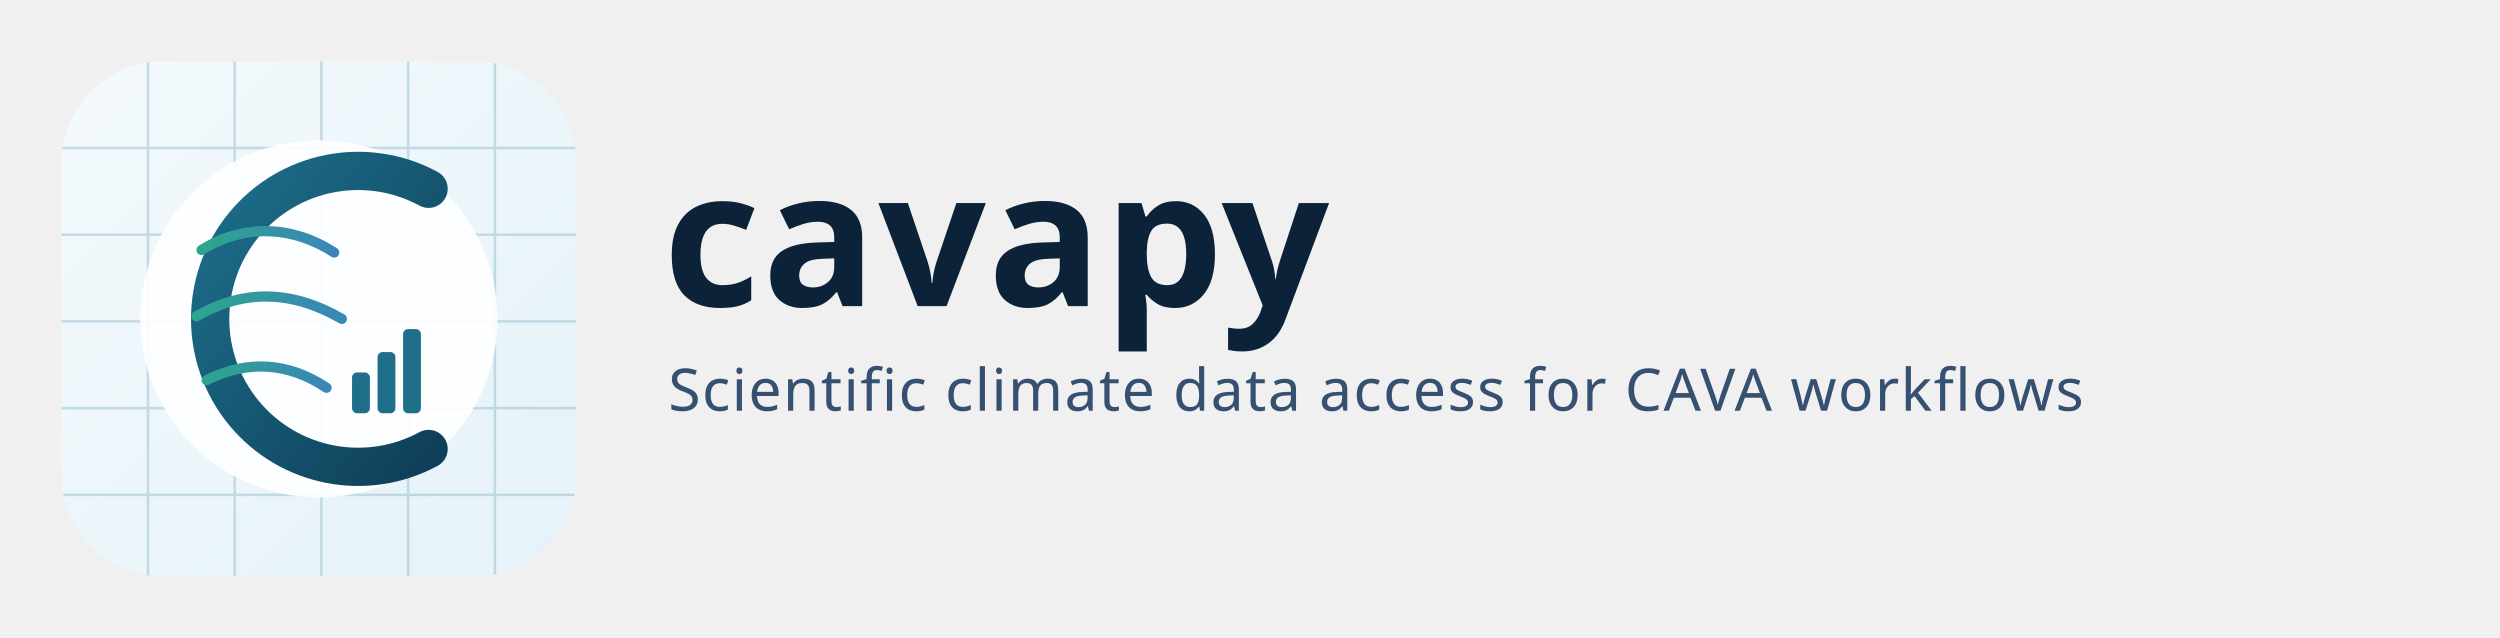
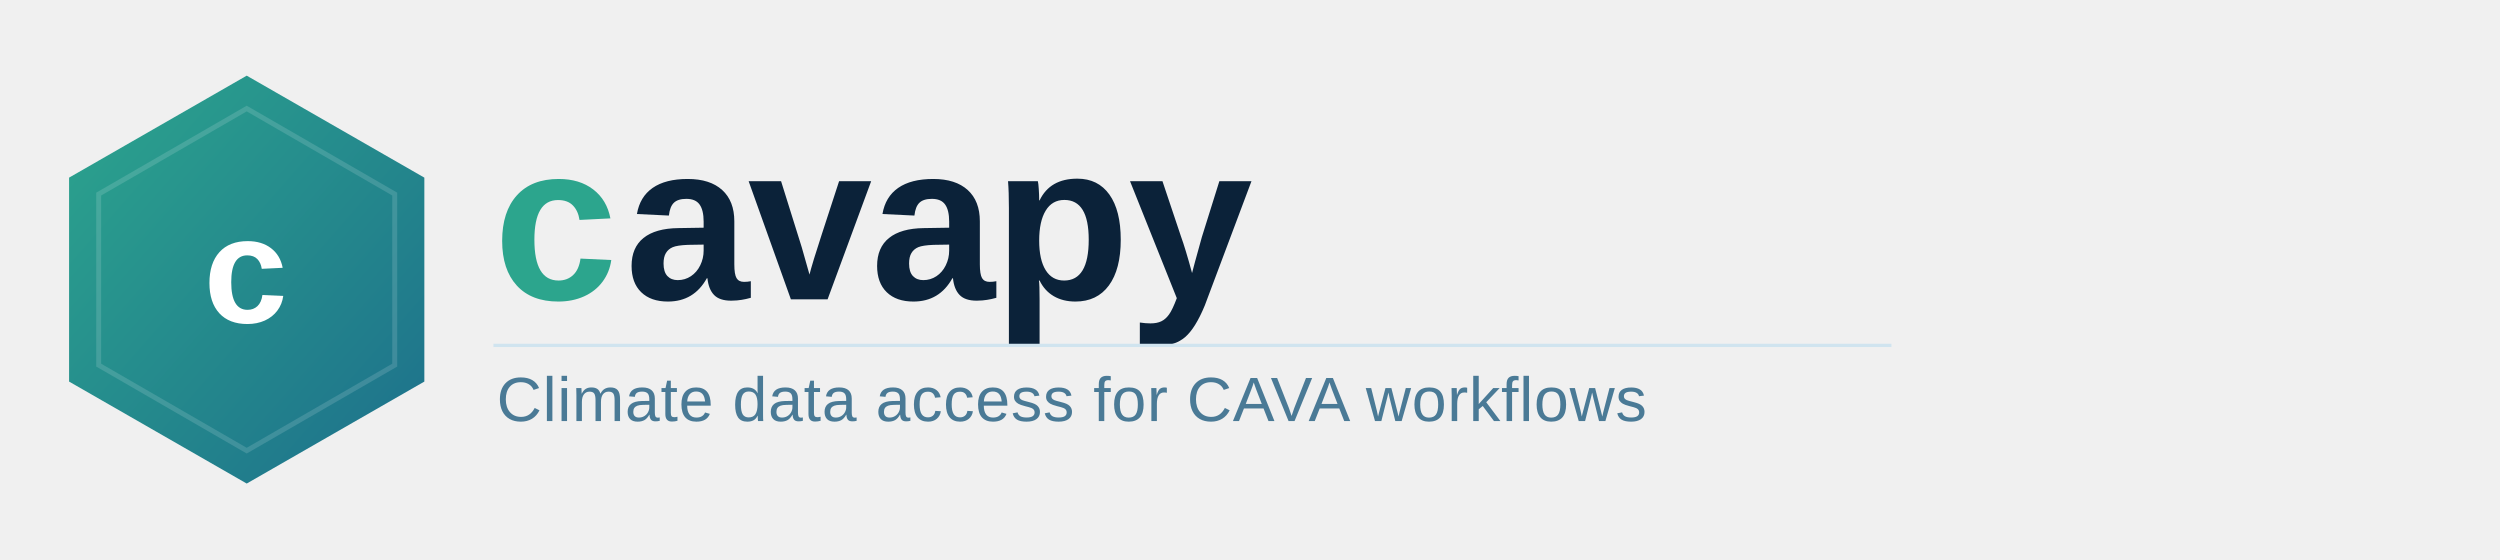
- <svg xmlns="http://www.w3.org/2000/svg" width="980" height="250" viewBox="0 0 980 250" role="img" aria-labelledby="title desc">
+ <svg xmlns="http://www.w3.org/2000/svg" width="760" height="170" viewBox="0 0 760 170" role="img" aria-labelledby="title desc">
  <defs>
-     <linearGradient id="panel" x1="0" x2="1" y1="0" y2="1">
-       <stop offset="0%" stop-color="#f3f9fc" />
-       <stop offset="100%" stop-color="#e5f2f8" />
+     <linearGradient id="hexGrad" x1="0" x2="1" y1="0" y2="1">
+       <stop offset="0%" stop-color="#2ca58d" />
+       <stop offset="100%" stop-color="#1d6f8c" />
    </linearGradient>
-     <linearGradient id="ring" x1="0" x2="1" y1="0" y2="1">
-       <stop offset="0%" stop-color="#1d6f8c" />
-       <stop offset="100%" stop-color="#0f3f58" />
-     </linearGradient>
-     <linearGradient id="accent" x1="0" x2="1" y1="0" y2="0">
-       <stop offset="0%" stop-color="#2ca58d" />
-       <stop offset="100%" stop-color="#3a86b8" />
-     </linearGradient>
-     <clipPath id="clipTile">
-       <rect x="24" y="24" width="202" height="202" rx="40" />
-     </clipPath>
  </defs>
-   <rect x="24" y="24" width="202" height="202" rx="40" fill="url(#panel)" />
-   <g clip-path="url(#clipTile)" opacity="0.45" stroke="#8fb7c9" stroke-width="1">
-     <line x1="24" y1="58" x2="226" y2="58" />
-     <line x1="24" y1="92" x2="226" y2="92" />
-     <line x1="24" y1="126" x2="226" y2="126" />
-     <line x1="24" y1="160" x2="226" y2="160" />
-     <line x1="24" y1="194" x2="226" y2="194" />
-     <line x1="58" y1="24" x2="58" y2="226" />
-     <line x1="92" y1="24" x2="92" y2="226" />
-     <line x1="126" y1="24" x2="126" y2="226" />
-     <line x1="160" y1="24" x2="160" y2="226" />
-     <line x1="194" y1="24" x2="194" y2="226" />
-   </g>
-   <circle cx="125" cy="125" r="70" fill="#ffffff" opacity="0.9" />
-   <path d="M168 74 A58 58 0 1 0 168 176" fill="none" stroke="url(#ring)" stroke-width="15" stroke-linecap="round" />
-   <path d="M79 98 C95 88, 114 88, 131 99" fill="none" stroke="url(#accent)" stroke-width="4" stroke-linecap="round" />
-   <path d="M77 124 C96 113, 115 114, 134 125" fill="none" stroke="url(#accent)" stroke-width="4" stroke-linecap="round" />
-   <path d="M81 149 C97 141, 113 142, 128 152" fill="none" stroke="url(#accent)" stroke-width="4" stroke-linecap="round" />
-   <g>
-     <rect x="138" y="146" width="7" height="16" rx="2" fill="#1f6f8b" />
-     <rect x="148" y="138" width="7" height="24" rx="2" fill="#1f6f8b" />
-     <rect x="158" y="129" width="7" height="33" rx="2" fill="#1f6f8b" />
-   </g>
-   <text x="260" y="120" fill="#0b2239" font-family="'IBM Plex Sans', 'Avenir Next', 'Segoe UI', sans-serif" font-size="74" font-weight="700" letter-spacing="0.8">cavapy</text>
-   <text x="262" y="161" fill="#355070" font-family="'IBM Plex Sans', 'Avenir Next', 'Segoe UI', sans-serif" font-size="23" font-weight="500" letter-spacing="0.6">Scientific climate data access for CAVA workflows</text>
+   <polygon points="75,23 129,54 129,116 75,147 21,116 21,54" fill="url(#hexGrad)" />
+   <polygon points="75,33 120,59 120,111 75,137 30,111 30,59" fill="none" stroke="rgba(255,255,255,0.14)" stroke-width="1.5" />
+   <text x="75" y="85" fill="#ffffff" font-family="'IBM Plex Mono', 'Courier New', monospace" font-size="46" font-weight="700" text-anchor="middle" dominant-baseline="middle">c</text>
+   <text x="150" y="91" fill="#2ca58d" font-family="'IBM Plex Sans', 'Avenir Next', 'Segoe UI', Arial, sans-serif" font-size="68" font-weight="700" letter-spacing="-0.5">c</text>
+   <text x="190" y="91" fill="#0b2239" font-family="'IBM Plex Sans', 'Avenir Next', 'Segoe UI', Arial, sans-serif" font-size="68" font-weight="700" letter-spacing="-0.5">avapy</text>
+   <line x1="150" y1="105" x2="575" y2="105" stroke="#d0e4ef" stroke-width="1" />
+   <text x="151" y="128" fill="#4a7a96" font-family="'IBM Plex Sans', 'Avenir Next', 'Segoe UI', Arial, sans-serif" font-size="19" font-weight="400" letter-spacing="0.25">Climate data access for CAVA workflows</text>
</svg>
